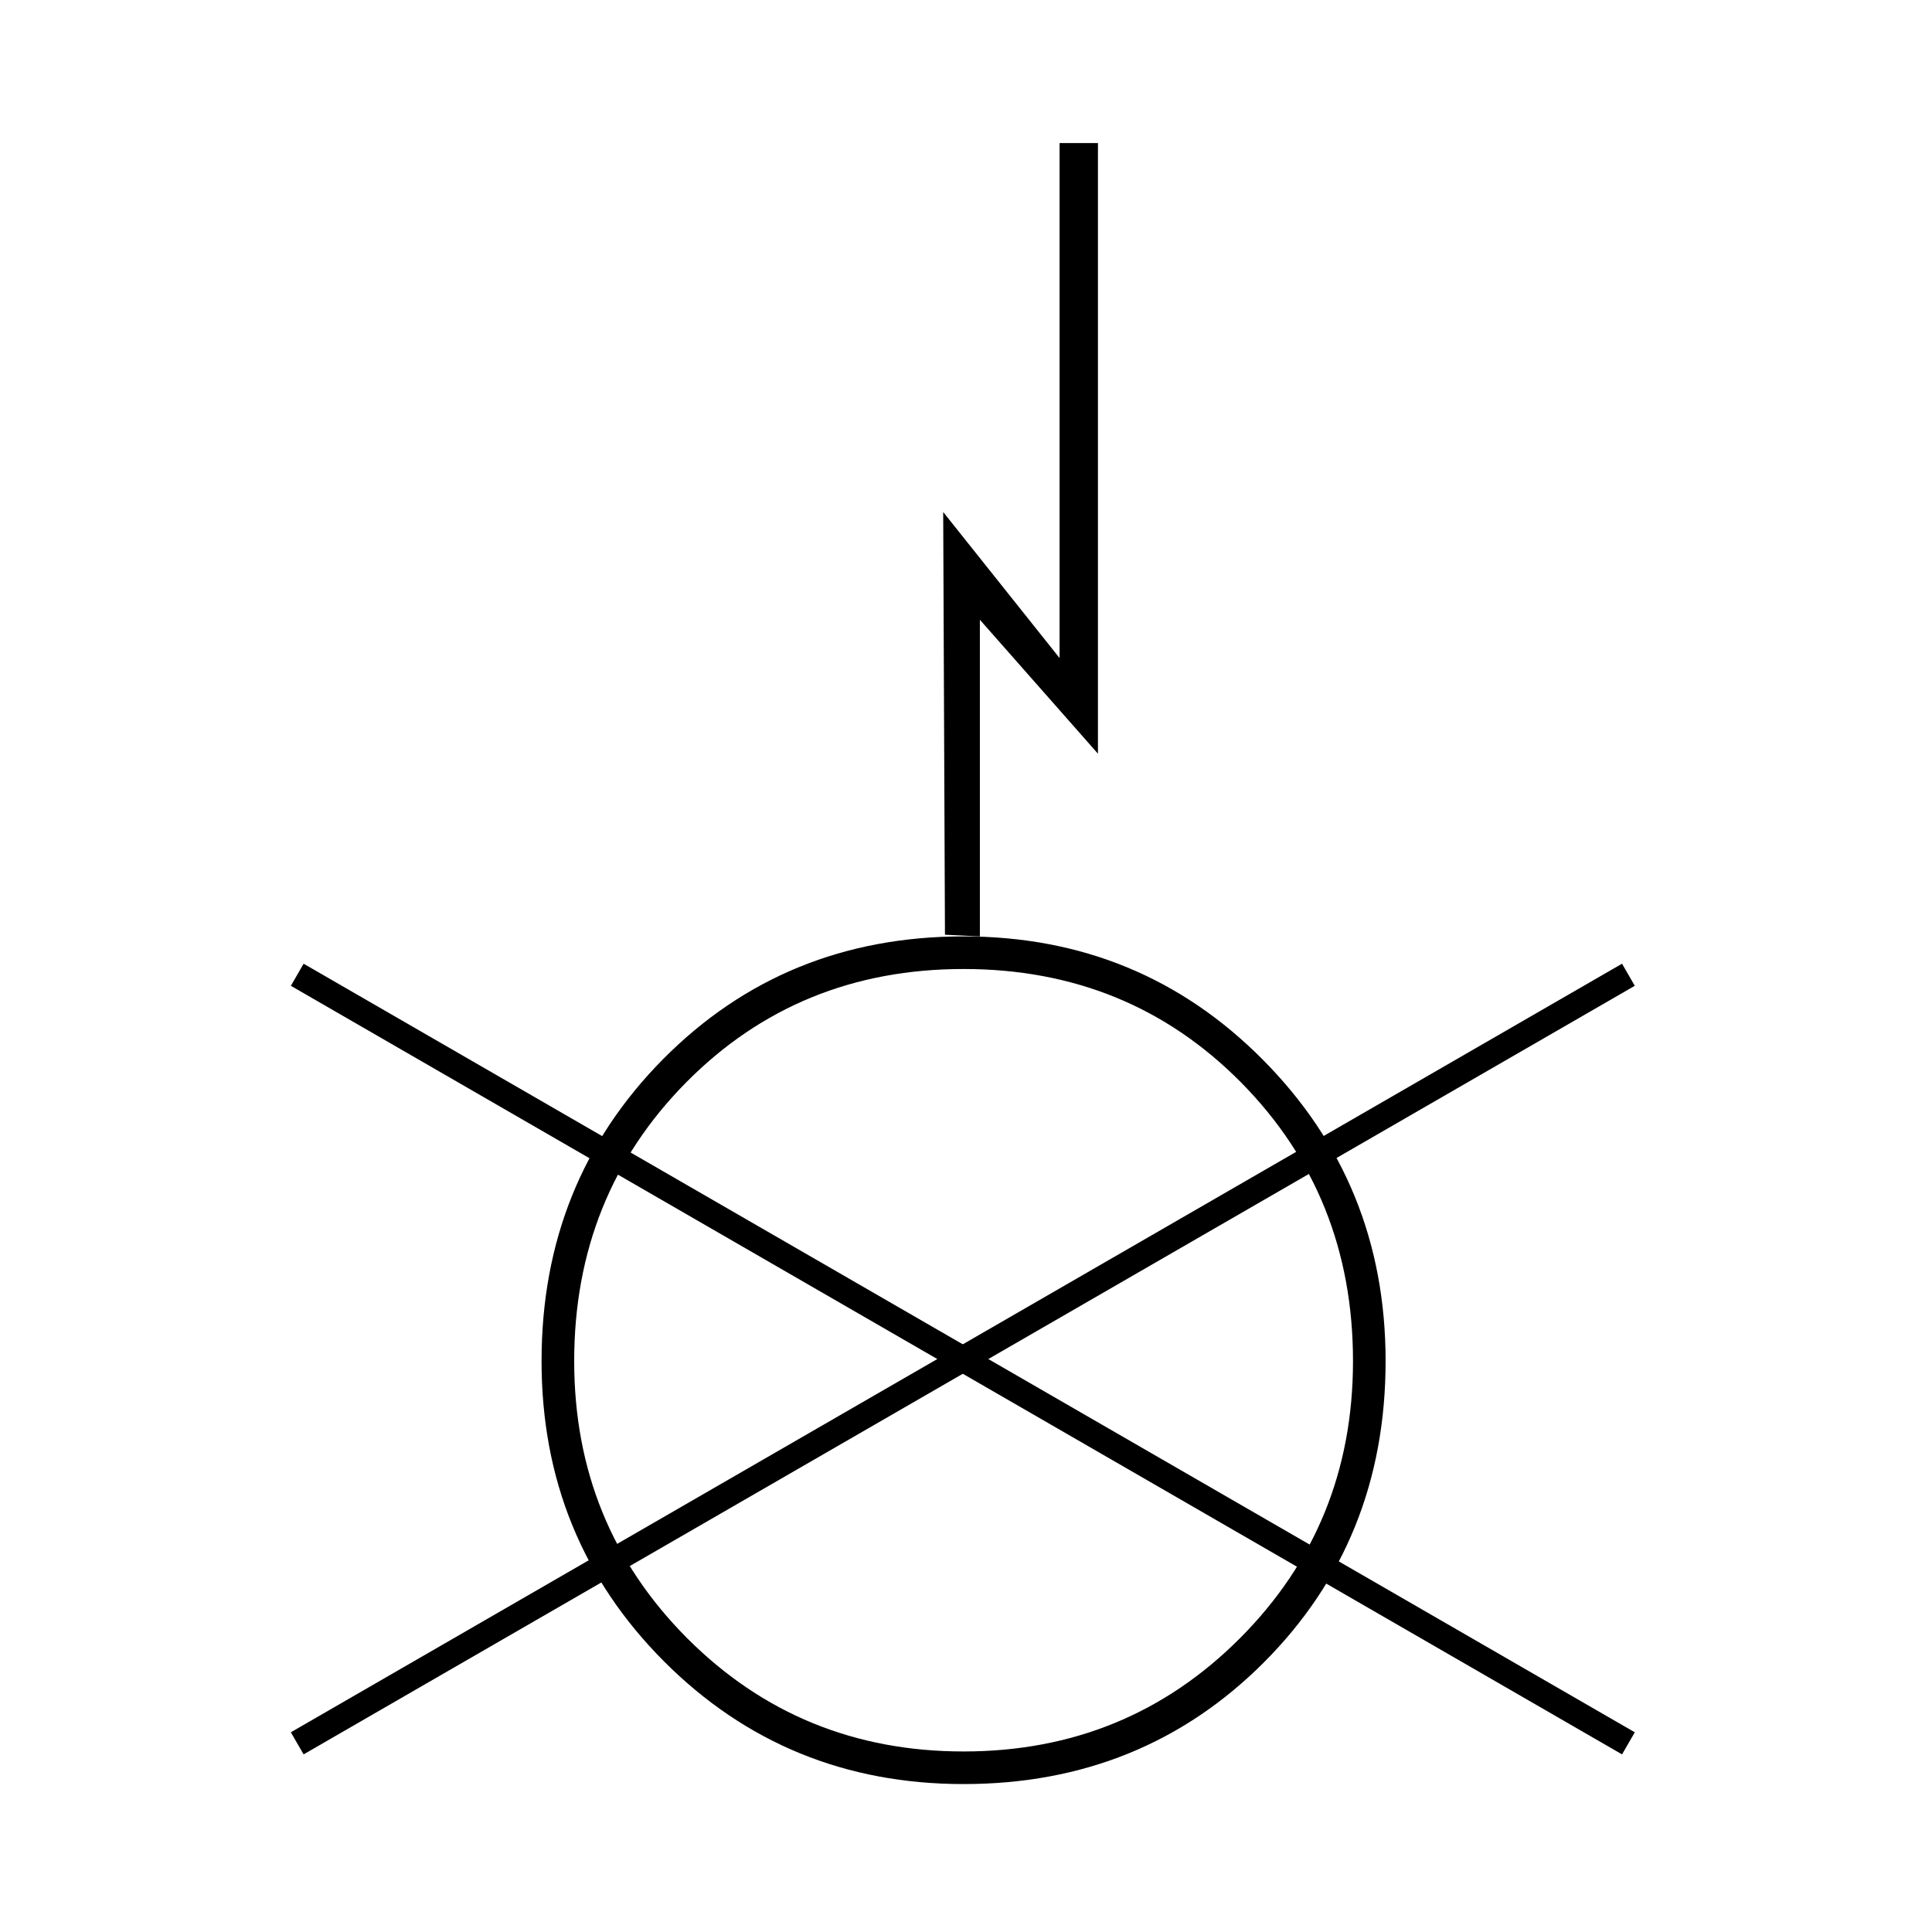
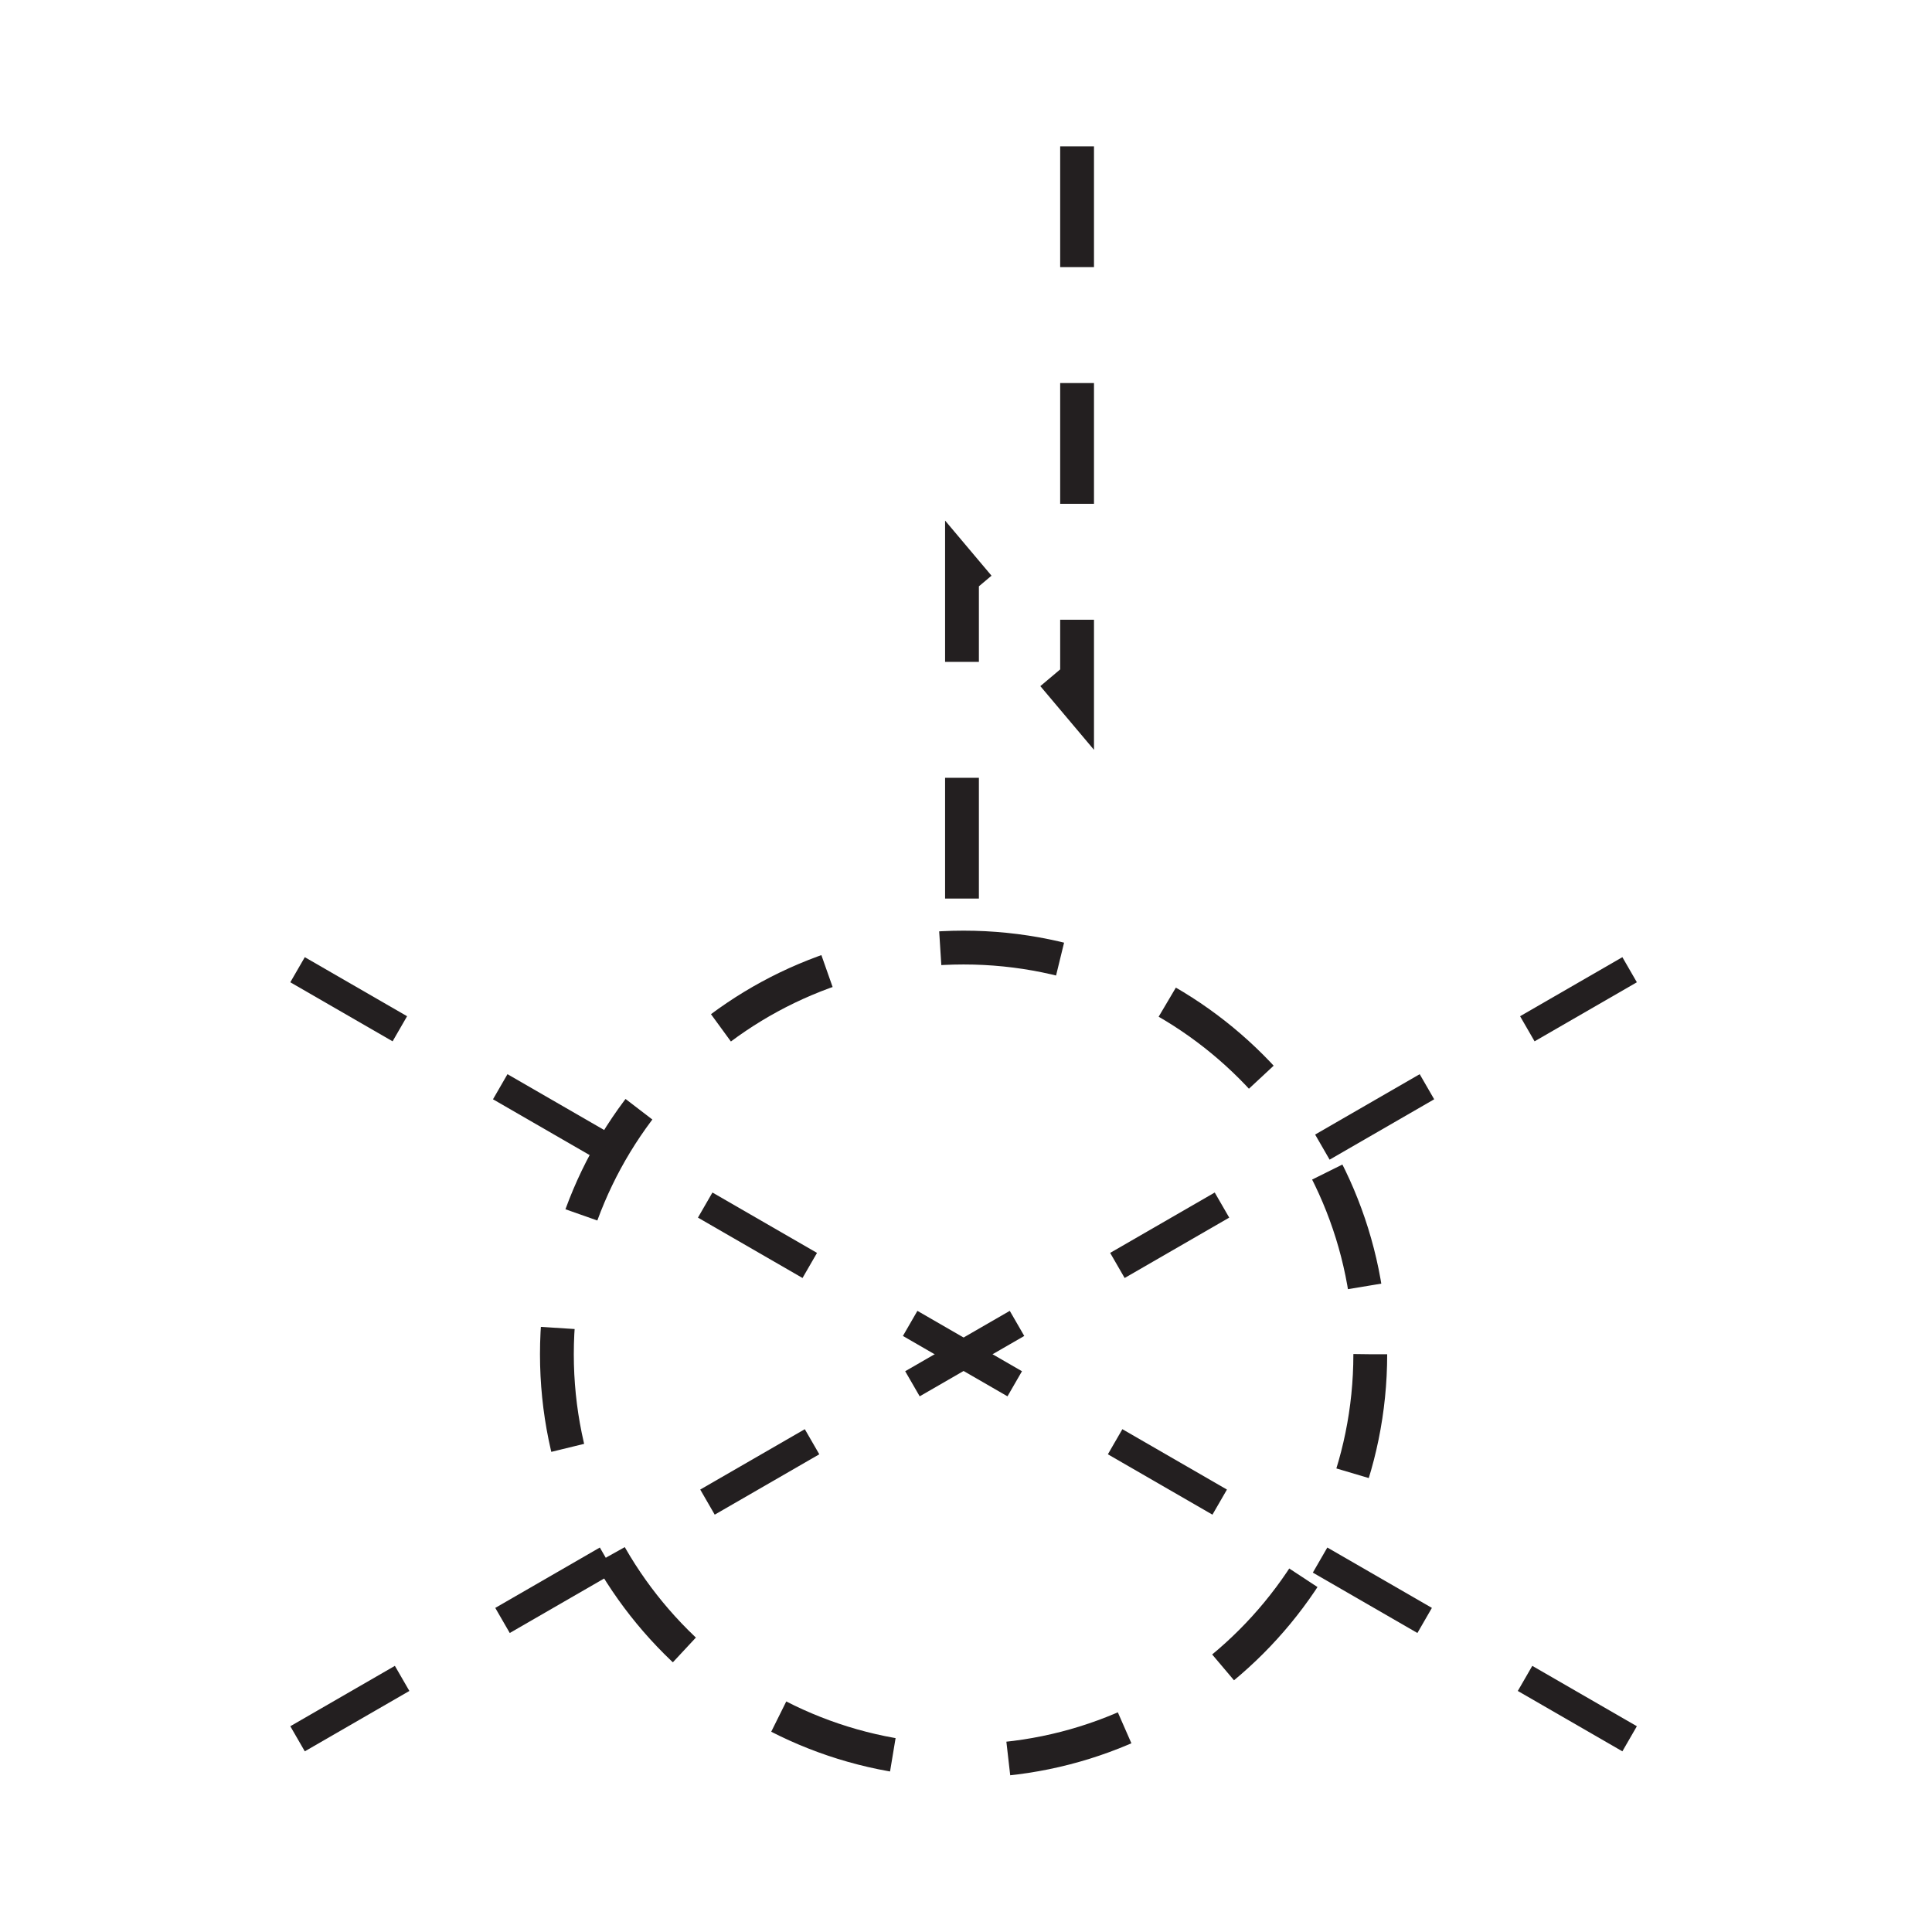
- <svg xmlns="http://www.w3.org/2000/svg" version="1.1" id="_1.G-G-GPUYV-----X" x="0px" y="0px" width="400px" height="400px" viewBox="0 0 400 400" enable-background="new 0 0 400 400" xml:space="preserve">
+ <svg xmlns="http://www.w3.org/2000/svg" version="1.1" id="Layer_2" x="0px" y="0px" width="400px" height="400px" viewBox="0 0 400 400" enable-background="new 0 0 400 400" xml:space="preserve">
+   <polyline fill="none" stroke="#231F20" stroke-width="7" stroke-dasharray="25,24" points="222.998,30.306 222.998,145.654   199.17,117.366 199.17,195.312 " />
+   <circle fill="none" stroke="#231F20" stroke-width="7" stroke-dasharray="25,24" cx="199.5" cy="280.383" r="84.201" />
  <g>
-     <g transform="translate(110 30) scale(6 6)">
-       <path d="M29.479,41.966c0,4.125-1.398,7.588-4.195,10.393c-2.797,2.801-6.254,4.203-10.367,4.203    c-4.074,0-7.521-1.412-10.338-4.234c-2.817-2.825-4.225-6.278-4.225-10.362c0-4.123,1.398-7.596,4.195-10.42    c2.797-2.822,6.254-4.234,10.367-4.234c4.074,0,7.521,1.422,10.338,4.266S29.479,37.884,29.479,41.966z M28.354,41.966    c0-3.809-1.291-7.016-3.869-9.621c-2.58-2.605-5.77-3.908-9.568-3.908c-3.798,0-6.988,1.303-9.568,3.908    c-2.578,2.605-3.869,5.813-3.869,9.621c0,3.77,1.301,6.957,3.898,9.563c2.602,2.605,5.781,3.908,9.539,3.908    s6.938-1.303,9.537-3.908C27.053,48.924,28.354,45.736,28.354,41.966z M18.229-0.063v17.77l-4.016-5.039l0.061,14.586l1.205,0.059    V16.386l4.074,4.621v-21.07H18.229z" />
-     </g>
-   </g>
-   <g>
-     <rect x="40.206" y="278.73" transform="matrix(-0.866 0.5 -0.5 -0.866 512.6481 425.3745)" width="318.254" height="5.282" />
-     <rect x="40.218" y="278.744" transform="matrix(0.866 0.5 -0.5 0.866 167.4034 -61.9741)" width="318.254" height="5.282" />
+     <line fill="none" stroke="#231F20" stroke-width="6" stroke-dasharray="25,24" x1="337.395" y1="359.996" x2="61.605" y2="200.77" />
+     <line fill="none" stroke="#231F20" stroke-width="6" stroke-dasharray="25,24" x1="61.605" y1="359.996" x2="337.395" y2="200.77" />
  </g>
</svg>
